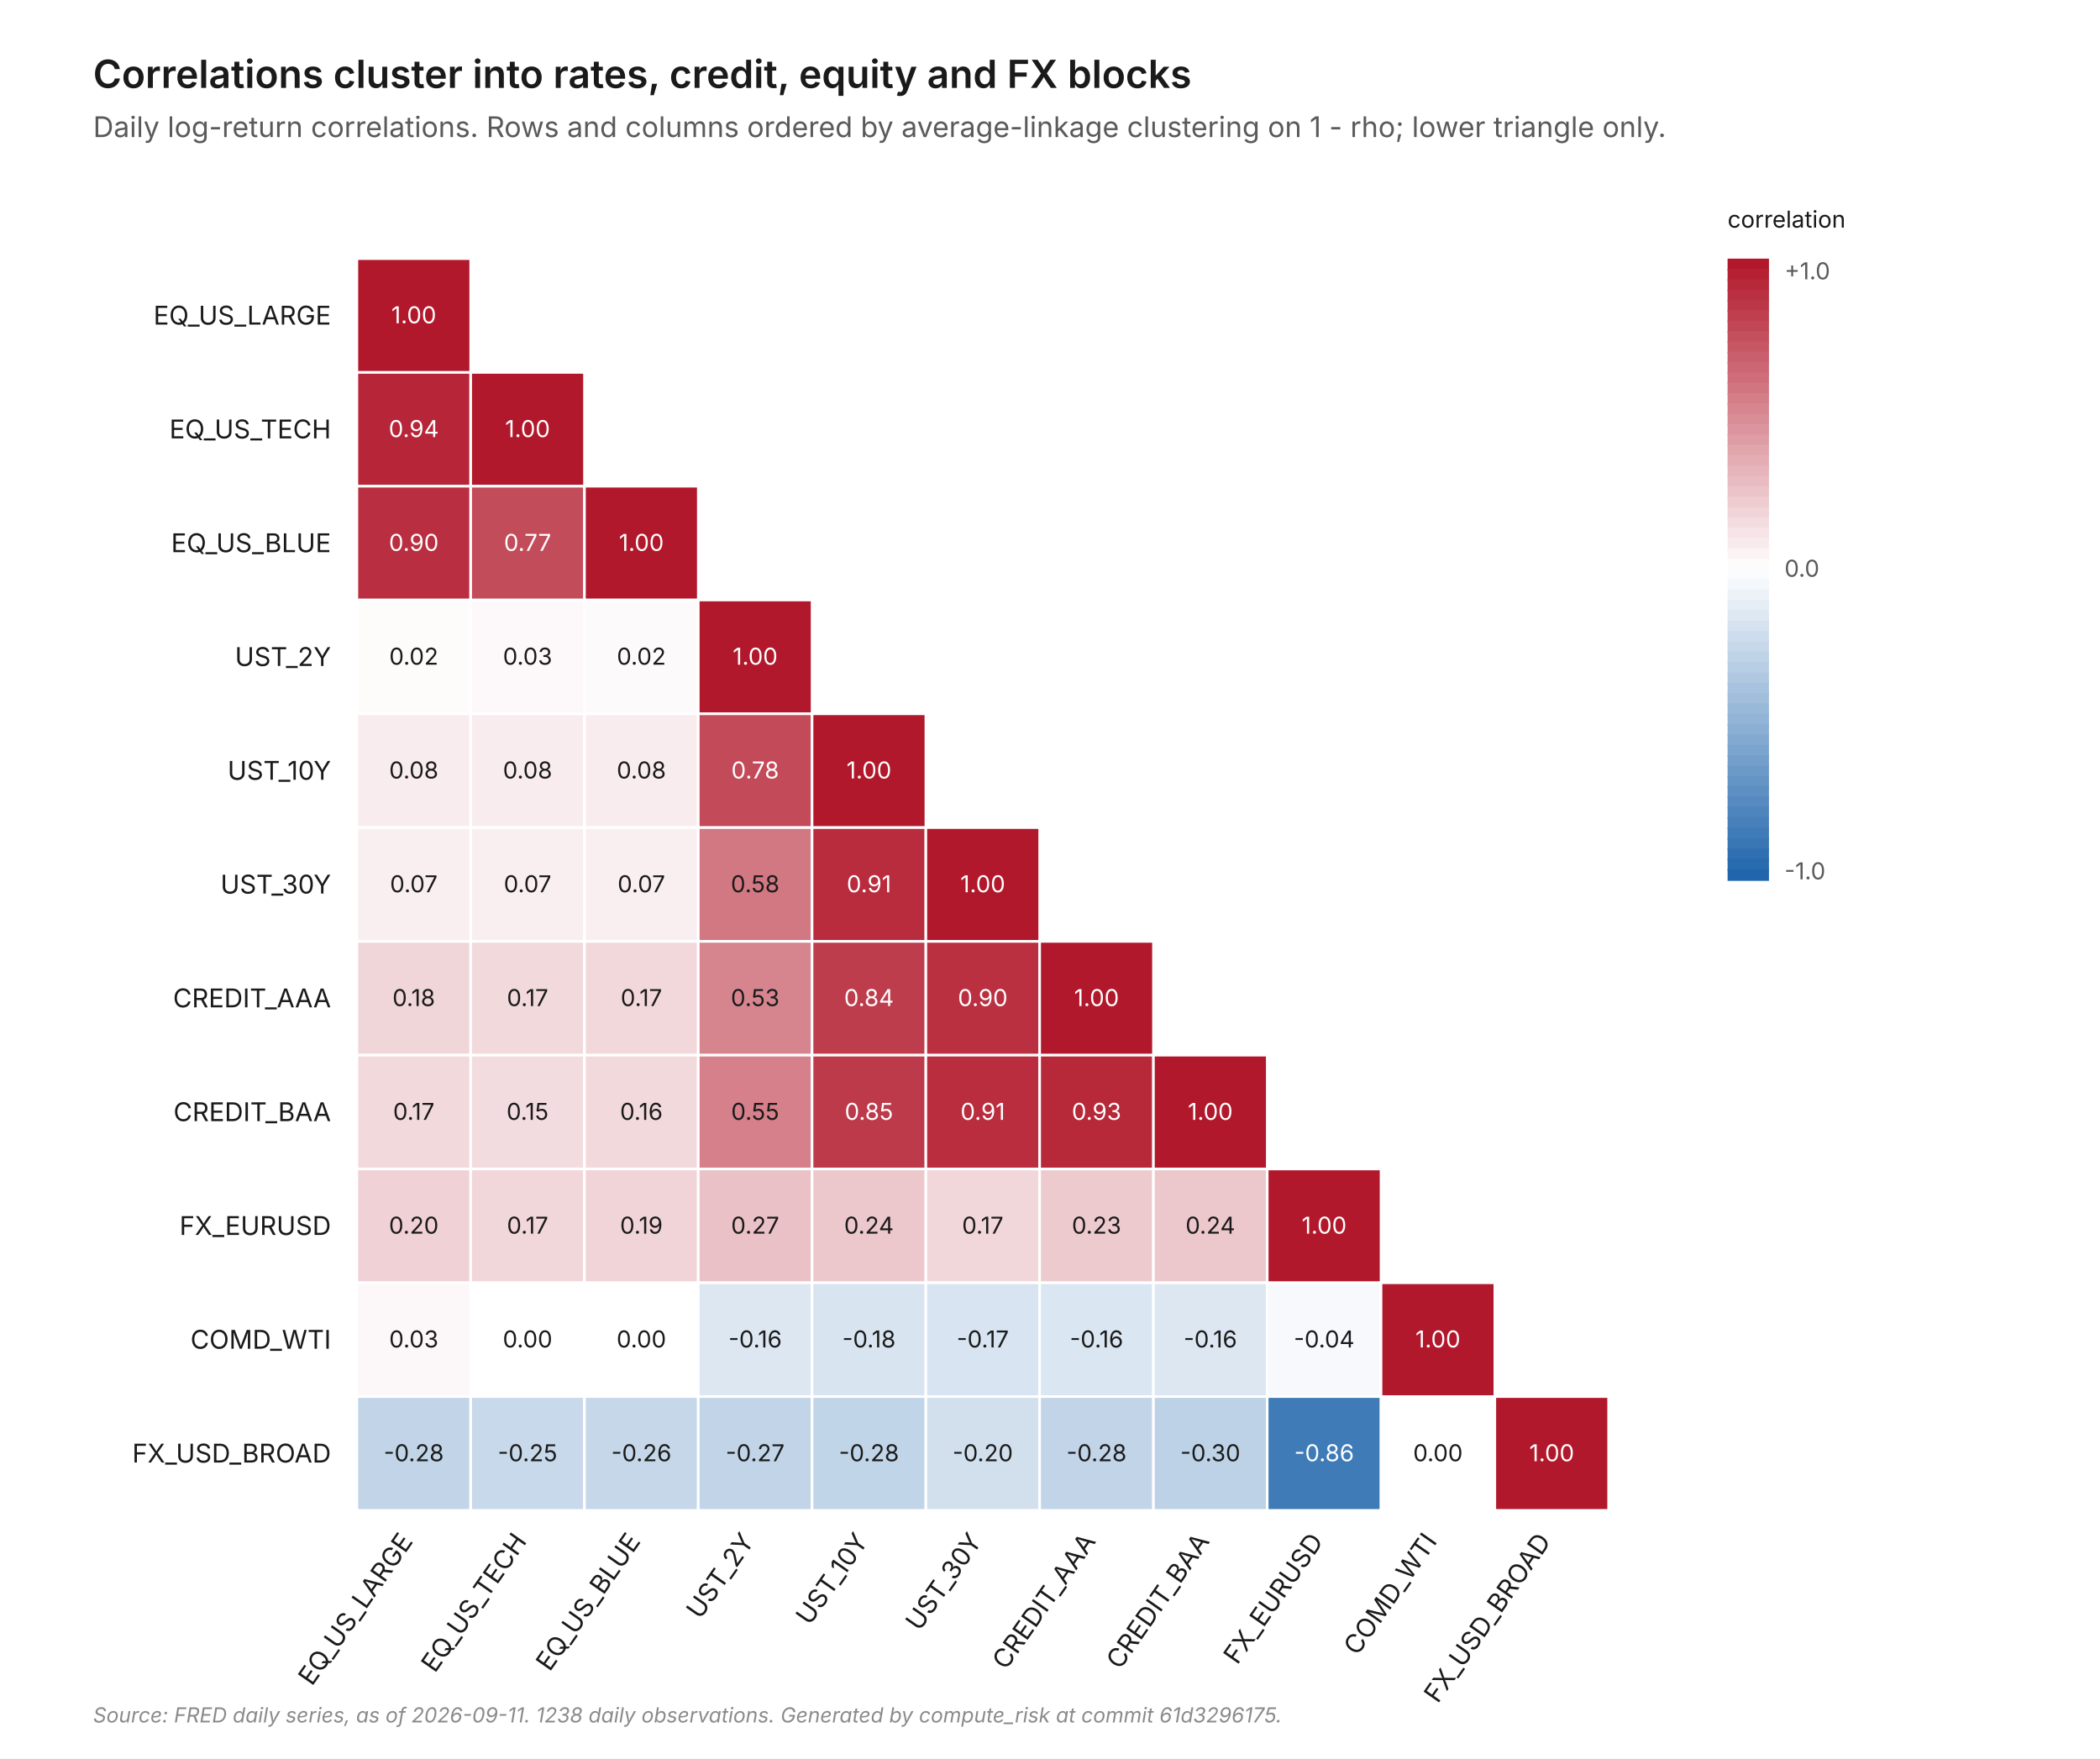
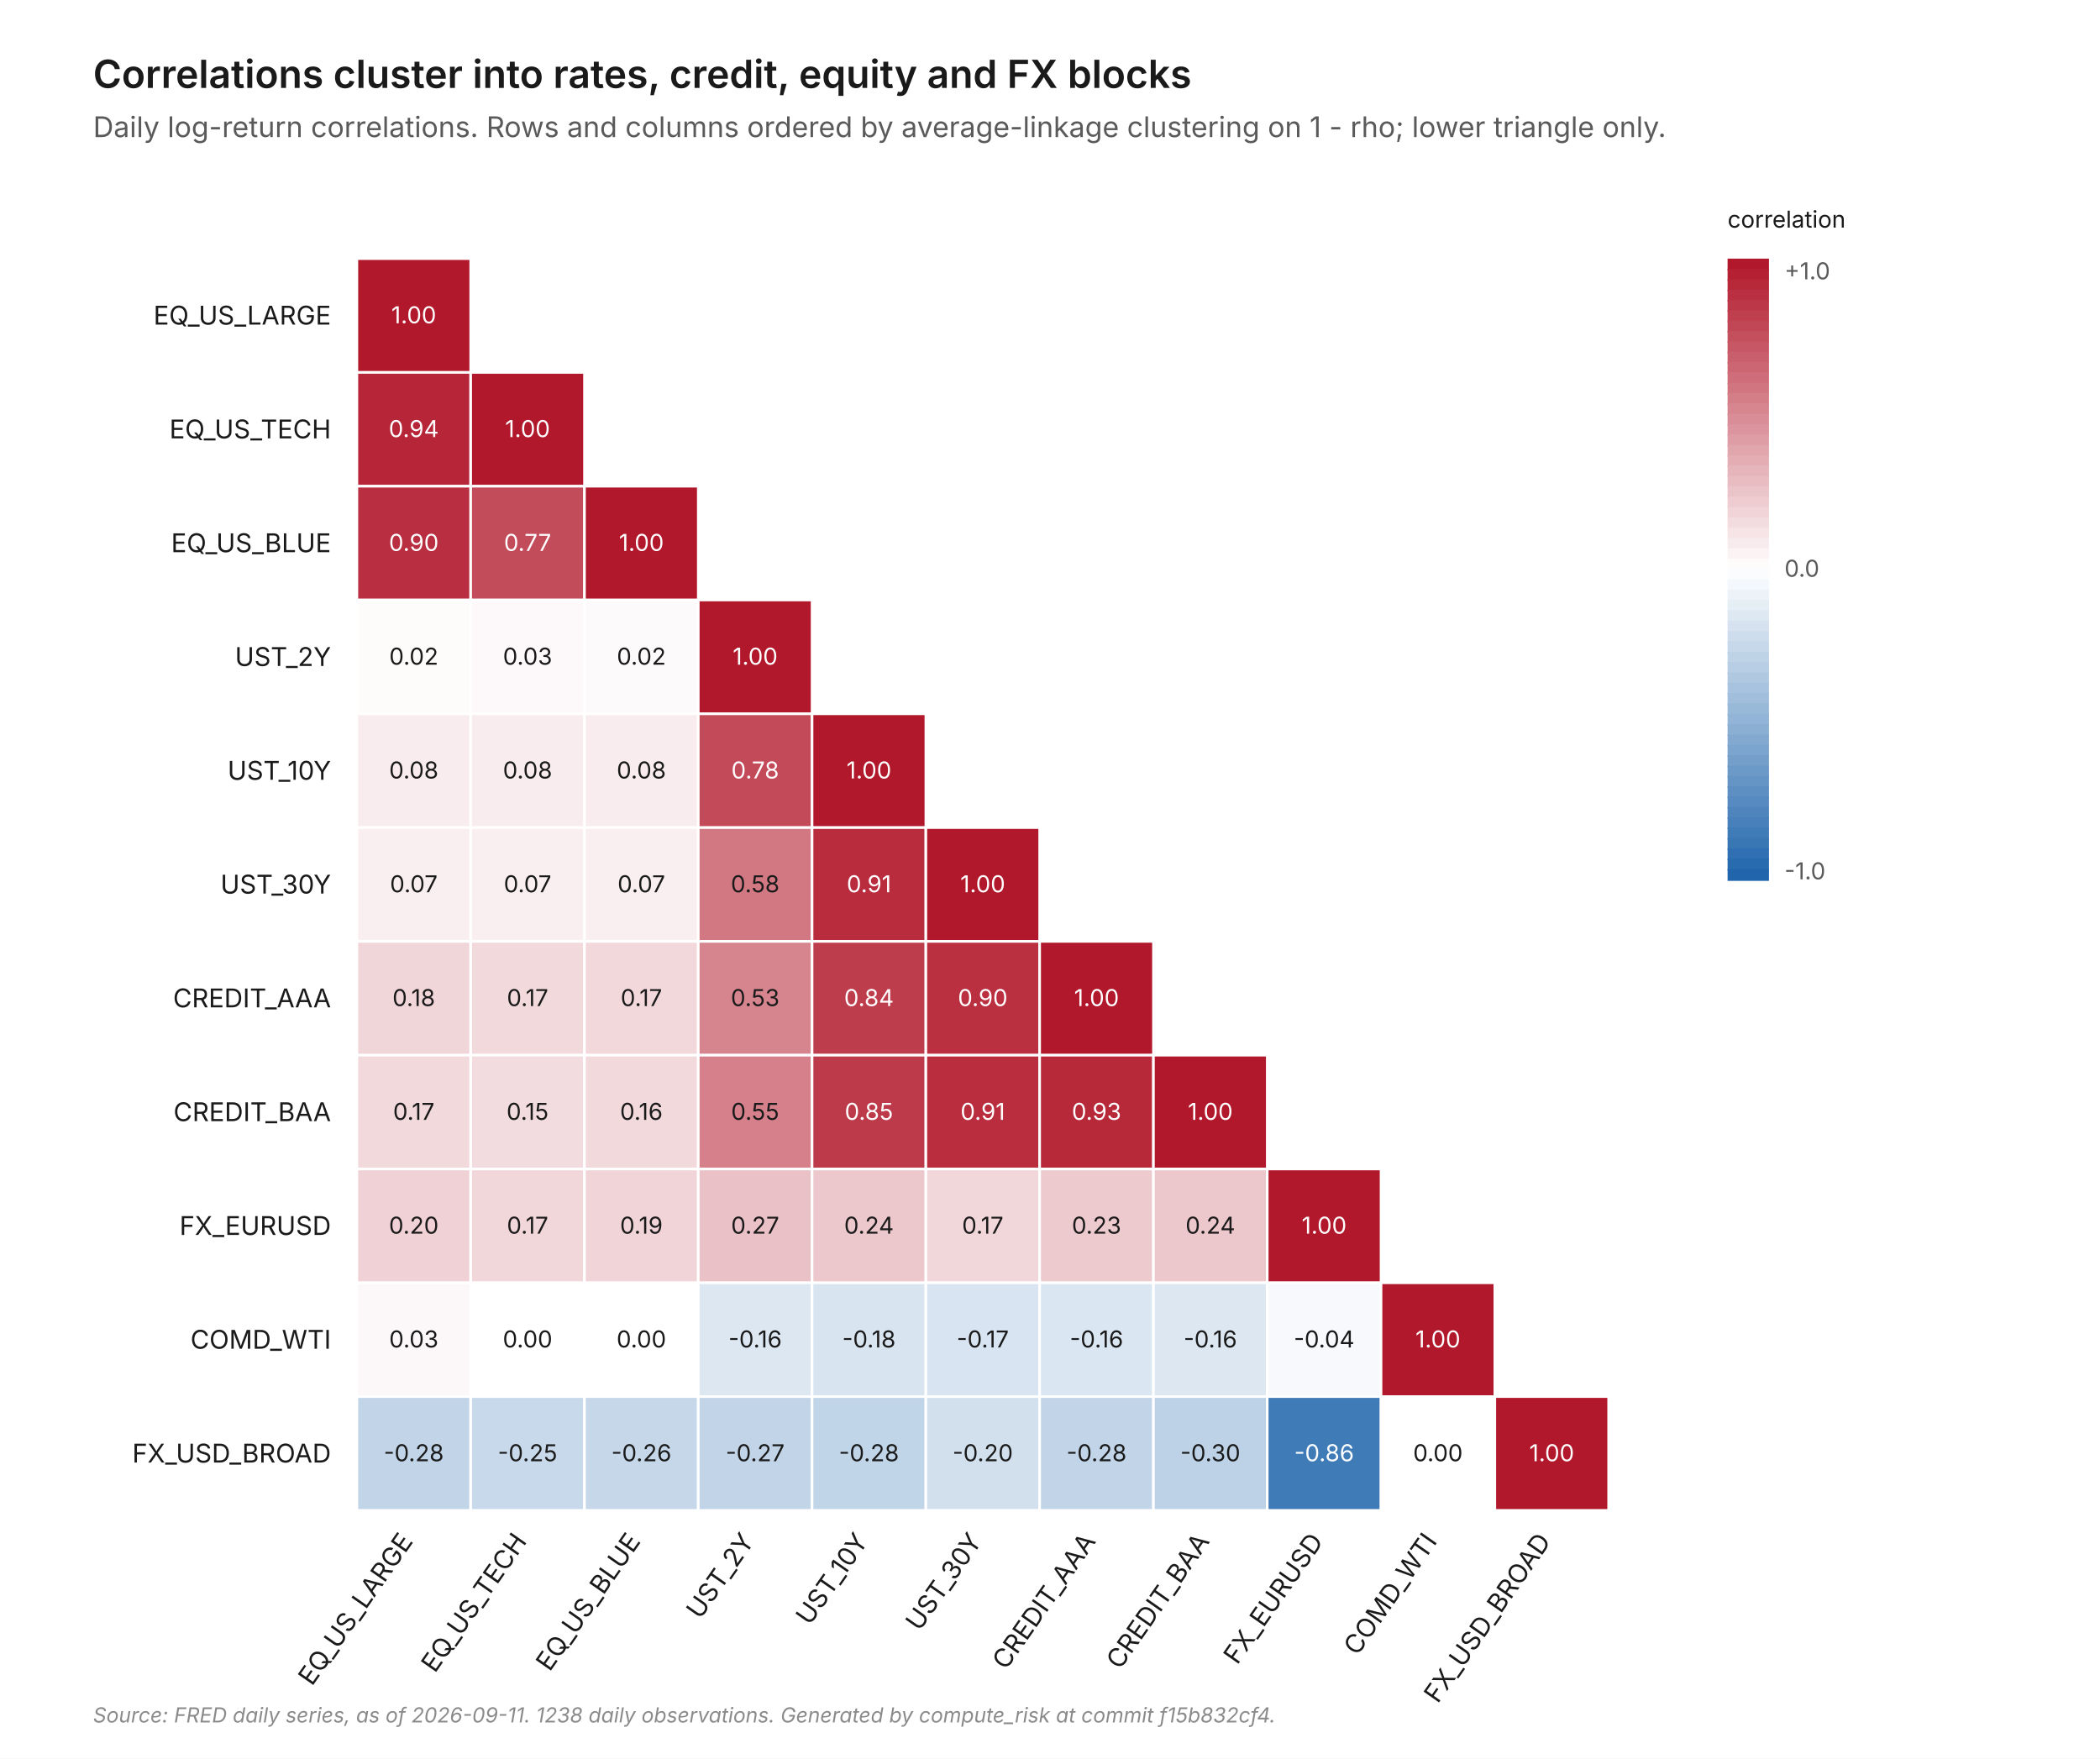
<svg xmlns="http://www.w3.org/2000/svg" width="812" height="680" viewBox="0 0 812 680" font-family="Inter, 'Helvetica Neue', Helvetica, Arial, 'Liberation Sans', sans-serif">
  <rect width="812" height="680" fill="#ffffff" />
  <text x="36" y="34" font-size="15.0" font-weight="600" fill="#1a1a1a">Correlations cluster into rates, credit, equity and FX blocks</text>
  <text x="36" y="53" font-size="11.0" fill="#5a5a5a">Daily log-return correlations. Rows and columns ordered by average-linkage clustering on 1 - rho; lower triangle only.</text>
  <text x="128.00" y="125.50" font-size="10.0" fill="#1a1a1a" text-anchor="end">EQ_US_LARGE</text>
  <rect x="138.00" y="100.00" width="44.00" height="44.00" fill="rgb(178,24,43)" stroke="#ffffff" stroke-width="1.00" />
  <text x="160.00" y="125.00" font-size="9.0" fill="#ffffff" text-anchor="middle">1.00</text>
  <text transform="translate(160.00,596.00) rotate(-55)" font-size="10.0" fill="#1a1a1a" text-anchor="end">EQ_US_LARGE</text>
  <text x="128.00" y="169.50" font-size="10.0" fill="#1a1a1a" text-anchor="end">EQ_US_TECH</text>
  <rect x="138.00" y="144.00" width="44.00" height="44.00" fill="rgb(183,38,56)" stroke="#ffffff" stroke-width="1.00" />
  <text x="160.00" y="169.00" font-size="9.0" fill="#ffffff" text-anchor="middle">0.94</text>
  <rect x="182.00" y="144.00" width="44.00" height="44.00" fill="rgb(178,24,43)" stroke="#ffffff" stroke-width="1.00" />
  <text x="204.00" y="169.00" font-size="9.0" fill="#ffffff" text-anchor="middle">1.00</text>
  <text transform="translate(204.00,596.00) rotate(-55)" font-size="10.0" fill="#1a1a1a" text-anchor="end">EQ_US_TECH</text>
  <text x="128.00" y="213.50" font-size="10.0" fill="#1a1a1a" text-anchor="end">EQ_US_BLUE</text>
  <rect x="138.00" y="188.00" width="44.00" height="44.00" fill="rgb(185,46,64)" stroke="#ffffff" stroke-width="1.00" />
  <text x="160.00" y="213.00" font-size="9.0" fill="#ffffff" text-anchor="middle">0.90</text>
  <rect x="182.00" y="188.00" width="44.00" height="44.00" fill="rgb(195,76,91)" stroke="#ffffff" stroke-width="1.00" />
  <text x="204.00" y="213.00" font-size="9.0" fill="#ffffff" text-anchor="middle">0.77</text>
  <rect x="226.00" y="188.00" width="44.00" height="44.00" fill="rgb(178,24,43)" stroke="#ffffff" stroke-width="1.00" />
  <text x="248.00" y="213.00" font-size="9.0" fill="#ffffff" text-anchor="middle">1.00</text>
  <text transform="translate(248.00,596.00) rotate(-55)" font-size="10.0" fill="#1a1a1a" text-anchor="end">EQ_US_BLUE</text>
  <text x="128.00" y="257.50" font-size="10.0" fill="#1a1a1a" text-anchor="end">UST_2Y</text>
  <rect x="138.00" y="232.00" width="44.00" height="44.00" fill="rgb(254,251,251)" stroke="#ffffff" stroke-width="1.00" />
  <text x="160.00" y="257.00" font-size="9.0" fill="#1a1a1a" text-anchor="middle">0.02</text>
  <rect x="182.00" y="232.00" width="44.00" height="44.00" fill="rgb(253,248,249)" stroke="#ffffff" stroke-width="1.00" />
  <text x="204.00" y="257.00" font-size="9.0" fill="#1a1a1a" text-anchor="middle">0.03</text>
  <rect x="226.00" y="232.00" width="44.00" height="44.00" fill="rgb(253,250,251)" stroke="#ffffff" stroke-width="1.00" />
  <text x="248.00" y="257.00" font-size="9.0" fill="#1a1a1a" text-anchor="middle">0.02</text>
  <rect x="270.00" y="232.00" width="44.00" height="44.00" fill="rgb(178,24,43)" stroke="#ffffff" stroke-width="1.00" />
  <text x="292.00" y="257.00" font-size="9.0" fill="#ffffff" text-anchor="middle">1.00</text>
  <text transform="translate(292.00,596.00) rotate(-55)" font-size="10.0" fill="#1a1a1a" text-anchor="end">UST_2Y</text>
  <text x="128.00" y="301.50" font-size="10.0" fill="#1a1a1a" text-anchor="end">UST_10Y</text>
  <rect x="138.00" y="276.00" width="44.00" height="44.00" fill="rgb(249,236,238)" stroke="#ffffff" stroke-width="1.00" />
  <text x="160.00" y="301.00" font-size="9.0" fill="#1a1a1a" text-anchor="middle">0.08</text>
  <rect x="182.00" y="276.00" width="44.00" height="44.00" fill="rgb(249,236,238)" stroke="#ffffff" stroke-width="1.00" />
  <text x="204.00" y="301.00" font-size="9.0" fill="#1a1a1a" text-anchor="middle">0.08</text>
  <rect x="226.00" y="276.00" width="44.00" height="44.00" fill="rgb(249,236,238)" stroke="#ffffff" stroke-width="1.00" />
  <text x="248.00" y="301.00" font-size="9.0" fill="#1a1a1a" text-anchor="middle">0.08</text>
  <rect x="270.00" y="276.00" width="44.00" height="44.00" fill="rgb(195,74,89)" stroke="#ffffff" stroke-width="1.00" />
  <text x="292.00" y="301.00" font-size="9.0" fill="#ffffff" text-anchor="middle">0.78</text>
  <rect x="314.00" y="276.00" width="44.00" height="44.00" fill="rgb(178,24,43)" stroke="#ffffff" stroke-width="1.00" />
  <text x="336.00" y="301.00" font-size="9.0" fill="#ffffff" text-anchor="middle">1.00</text>
  <text transform="translate(336.00,596.00) rotate(-55)" font-size="10.0" fill="#1a1a1a" text-anchor="end">UST_10Y</text>
  <text x="128.00" y="345.50" font-size="10.0" fill="#1a1a1a" text-anchor="end">UST_30Y</text>
  <rect x="138.00" y="320.00" width="44.00" height="44.00" fill="rgb(250,239,240)" stroke="#ffffff" stroke-width="1.00" />
  <text x="160.00" y="345.00" font-size="9.0" fill="#1a1a1a" text-anchor="middle">0.07</text>
  <rect x="182.00" y="320.00" width="44.00" height="44.00" fill="rgb(250,239,240)" stroke="#ffffff" stroke-width="1.00" />
  <text x="204.00" y="345.00" font-size="9.0" fill="#1a1a1a" text-anchor="middle">0.07</text>
  <rect x="226.00" y="320.00" width="44.00" height="44.00" fill="rgb(250,239,240)" stroke="#ffffff" stroke-width="1.00" />
  <text x="248.00" y="345.00" font-size="9.0" fill="#1a1a1a" text-anchor="middle">0.07</text>
  <rect x="270.00" y="320.00" width="44.00" height="44.00" fill="rgb(210,120,131)" stroke="#ffffff" stroke-width="1.00" />
  <text x="292.00" y="345.00" font-size="9.0" fill="#1a1a1a" text-anchor="middle">0.58</text>
  <rect x="314.00" y="320.00" width="44.00" height="44.00" fill="rgb(185,44,61)" stroke="#ffffff" stroke-width="1.00" />
  <text x="336.00" y="345.00" font-size="9.0" fill="#ffffff" text-anchor="middle">0.91</text>
  <rect x="358.00" y="320.00" width="44.00" height="44.00" fill="rgb(178,24,43)" stroke="#ffffff" stroke-width="1.00" />
  <text x="380.00" y="345.00" font-size="9.0" fill="#ffffff" text-anchor="middle">1.00</text>
  <text transform="translate(380.00,596.00) rotate(-55)" font-size="10.0" fill="#1a1a1a" text-anchor="end">UST_30Y</text>
  <text x="128.00" y="389.50" font-size="10.0" fill="#1a1a1a" text-anchor="end">CREDIT_AAA</text>
  <rect x="138.00" y="364.00" width="44.00" height="44.00" fill="rgb(241,214,217)" stroke="#ffffff" stroke-width="1.00" />
  <text x="160.00" y="389.00" font-size="9.0" fill="#1a1a1a" text-anchor="middle">0.18</text>
  <rect x="182.00" y="364.00" width="44.00" height="44.00" fill="rgb(242,217,220)" stroke="#ffffff" stroke-width="1.00" />
  <text x="204.00" y="389.00" font-size="9.0" fill="#1a1a1a" text-anchor="middle">0.17</text>
  <rect x="226.00" y="364.00" width="44.00" height="44.00" fill="rgb(242,216,219)" stroke="#ffffff" stroke-width="1.00" />
  <text x="248.00" y="389.00" font-size="9.0" fill="#1a1a1a" text-anchor="middle">0.17</text>
  <rect x="270.00" y="364.00" width="44.00" height="44.00" fill="rgb(214,133,143)" stroke="#ffffff" stroke-width="1.00" />
  <text x="292.00" y="389.00" font-size="9.0" fill="#1a1a1a" text-anchor="middle">0.53</text>
  <rect x="314.00" y="364.00" width="44.00" height="44.00" fill="rgb(190,61,77)" stroke="#ffffff" stroke-width="1.00" />
  <text x="336.00" y="389.00" font-size="9.0" fill="#ffffff" text-anchor="middle">0.84</text>
  <rect x="358.00" y="364.00" width="44.00" height="44.00" fill="rgb(186,48,65)" stroke="#ffffff" stroke-width="1.00" />
  <text x="380.00" y="389.00" font-size="9.0" fill="#ffffff" text-anchor="middle">0.90</text>
  <rect x="402.00" y="364.00" width="44.00" height="44.00" fill="rgb(178,24,43)" stroke="#ffffff" stroke-width="1.00" />
  <text x="424.00" y="389.00" font-size="9.0" fill="#ffffff" text-anchor="middle">1.00</text>
  <text transform="translate(424.00,596.00) rotate(-55)" font-size="10.0" fill="#1a1a1a" text-anchor="end">CREDIT_AAA</text>
  <text x="128.00" y="433.50" font-size="10.0" fill="#1a1a1a" text-anchor="end">CREDIT_BAA</text>
  <rect x="138.00" y="408.00" width="44.00" height="44.00" fill="rgb(242,217,220)" stroke="#ffffff" stroke-width="1.00" />
  <text x="160.00" y="433.00" font-size="9.0" fill="#1a1a1a" text-anchor="middle">0.17</text>
  <rect x="182.00" y="408.00" width="44.00" height="44.00" fill="rgb(243,220,223)" stroke="#ffffff" stroke-width="1.00" />
  <text x="204.00" y="433.00" font-size="9.0" fill="#1a1a1a" text-anchor="middle">0.15</text>
  <rect x="226.00" y="408.00" width="44.00" height="44.00" fill="rgb(242,217,220)" stroke="#ffffff" stroke-width="1.00" />
  <text x="248.00" y="433.00" font-size="9.0" fill="#1a1a1a" text-anchor="middle">0.16</text>
  <rect x="270.00" y="408.00" width="44.00" height="44.00" fill="rgb(213,128,139)" stroke="#ffffff" stroke-width="1.00" />
  <text x="292.00" y="433.00" font-size="9.0" fill="#1a1a1a" text-anchor="middle">0.55</text>
  <rect x="314.00" y="408.00" width="44.00" height="44.00" fill="rgb(189,58,74)" stroke="#ffffff" stroke-width="1.00" />
  <text x="336.00" y="433.00" font-size="9.0" fill="#ffffff" text-anchor="middle">0.85</text>
  <rect x="358.00" y="408.00" width="44.00" height="44.00" fill="rgb(185,45,62)" stroke="#ffffff" stroke-width="1.00" />
  <text x="380.00" y="433.00" font-size="9.0" fill="#ffffff" text-anchor="middle">0.91</text>
  <rect x="402.00" y="408.00" width="44.00" height="44.00" fill="rgb(183,40,57)" stroke="#ffffff" stroke-width="1.00" />
  <text x="424.00" y="433.00" font-size="9.0" fill="#ffffff" text-anchor="middle">0.93</text>
  <rect x="446.00" y="408.00" width="44.00" height="44.00" fill="rgb(178,24,43)" stroke="#ffffff" stroke-width="1.00" />
  <text x="468.00" y="433.00" font-size="9.0" fill="#ffffff" text-anchor="middle">1.00</text>
  <text transform="translate(468.00,596.00) rotate(-55)" font-size="10.0" fill="#1a1a1a" text-anchor="end">CREDIT_BAA</text>
  <text x="128.00" y="477.50" font-size="10.0" fill="#1a1a1a" text-anchor="end">FX_EURUSD</text>
  <rect x="138.00" y="452.00" width="44.00" height="44.00" fill="rgb(240,209,213)" stroke="#ffffff" stroke-width="1.00" />
  <text x="160.00" y="477.00" font-size="9.0" fill="#1a1a1a" text-anchor="middle">0.20</text>
  <rect x="182.00" y="452.00" width="44.00" height="44.00" fill="rgb(242,215,218)" stroke="#ffffff" stroke-width="1.00" />
  <text x="204.00" y="477.00" font-size="9.0" fill="#1a1a1a" text-anchor="middle">0.17</text>
  <rect x="226.00" y="452.00" width="44.00" height="44.00" fill="rgb(241,212,215)" stroke="#ffffff" stroke-width="1.00" />
  <text x="248.00" y="477.00" font-size="9.0" fill="#1a1a1a" text-anchor="middle">0.19</text>
  <rect x="270.00" y="452.00" width="44.00" height="44.00" fill="rgb(234,193,198)" stroke="#ffffff" stroke-width="1.00" />
  <text x="292.00" y="477.00" font-size="9.0" fill="#1a1a1a" text-anchor="middle">0.27</text>
  <rect x="314.00" y="452.00" width="44.00" height="44.00" fill="rgb(236,199,203)" stroke="#ffffff" stroke-width="1.00" />
  <text x="336.00" y="477.00" font-size="9.0" fill="#1a1a1a" text-anchor="middle">0.24</text>
  <rect x="358.00" y="452.00" width="44.00" height="44.00" fill="rgb(242,215,218)" stroke="#ffffff" stroke-width="1.00" />
  <text x="380.00" y="477.00" font-size="9.0" fill="#1a1a1a" text-anchor="middle">0.17</text>
  <rect x="402.00" y="452.00" width="44.00" height="44.00" fill="rgb(237,202,206)" stroke="#ffffff" stroke-width="1.00" />
  <text x="424.00" y="477.00" font-size="9.0" fill="#1a1a1a" text-anchor="middle">0.23</text>
  <rect x="446.00" y="452.00" width="44.00" height="44.00" fill="rgb(236,199,204)" stroke="#ffffff" stroke-width="1.00" />
  <text x="468.00" y="477.00" font-size="9.0" fill="#1a1a1a" text-anchor="middle">0.24</text>
  <rect x="490.00" y="452.00" width="44.00" height="44.00" fill="rgb(178,24,43)" stroke="#ffffff" stroke-width="1.00" />
  <text x="512.00" y="477.00" font-size="9.0" fill="#ffffff" text-anchor="middle">1.00</text>
  <text transform="translate(512.00,596.00) rotate(-55)" font-size="10.0" fill="#1a1a1a" text-anchor="end">FX_EURUSD</text>
  <text x="128.00" y="521.50" font-size="10.0" fill="#1a1a1a" text-anchor="end">COMD_WTI</text>
  <rect x="138.00" y="496.00" width="44.00" height="44.00" fill="rgb(252,247,248)" stroke="#ffffff" stroke-width="1.00" />
  <text x="160.00" y="521.00" font-size="9.0" fill="#1a1a1a" text-anchor="middle">0.03</text>
  <rect x="182.00" y="496.00" width="44.00" height="44.00" fill="rgb(255,255,255)" stroke="#ffffff" stroke-width="1.00" />
  <text x="204.00" y="521.00" font-size="9.0" fill="#1a1a1a" text-anchor="middle">0.00</text>
  <rect x="226.00" y="496.00" width="44.00" height="44.00" fill="rgb(255,255,255)" stroke="#ffffff" stroke-width="1.00" />
  <text x="248.00" y="521.00" font-size="9.0" fill="#1a1a1a" text-anchor="middle">0.00</text>
  <rect x="270.00" y="496.00" width="44.00" height="44.00" fill="rgb(221,231,242)" stroke="#ffffff" stroke-width="1.00" />
  <text x="292.00" y="521.00" font-size="9.0" fill="#1a1a1a" text-anchor="middle">-0.16</text>
  <rect x="314.00" y="496.00" width="44.00" height="44.00" fill="rgb(216,228,240)" stroke="#ffffff" stroke-width="1.00" />
  <text x="336.00" y="521.00" font-size="9.0" fill="#1a1a1a" text-anchor="middle">-0.18</text>
  <rect x="358.00" y="496.00" width="44.00" height="44.00" fill="rgb(216,228,241)" stroke="#ffffff" stroke-width="1.00" />
  <text x="380.00" y="521.00" font-size="9.0" fill="#1a1a1a" text-anchor="middle">-0.17</text>
  <rect x="402.00" y="496.00" width="44.00" height="44.00" fill="rgb(218,230,241)" stroke="#ffffff" stroke-width="1.00" />
  <text x="424.00" y="521.00" font-size="9.0" fill="#1a1a1a" text-anchor="middle">-0.16</text>
  <rect x="446.00" y="496.00" width="44.00" height="44.00" fill="rgb(220,231,242)" stroke="#ffffff" stroke-width="1.00" />
  <text x="468.00" y="521.00" font-size="9.0" fill="#1a1a1a" text-anchor="middle">-0.16</text>
  <rect x="490.00" y="496.00" width="44.00" height="44.00" fill="rgb(247,249,252)" stroke="#ffffff" stroke-width="1.00" />
  <text x="512.00" y="521.00" font-size="9.0" fill="#1a1a1a" text-anchor="middle">-0.04</text>
  <rect x="534.00" y="496.00" width="44.00" height="44.00" fill="rgb(178,24,43)" stroke="#ffffff" stroke-width="1.00" />
  <text x="556.00" y="521.00" font-size="9.0" fill="#ffffff" text-anchor="middle">1.00</text>
  <text transform="translate(556.00,596.00) rotate(-55)" font-size="10.0" fill="#1a1a1a" text-anchor="end">COMD_WTI</text>
  <text x="128.00" y="565.50" font-size="10.0" fill="#1a1a1a" text-anchor="end">FX_USD_BROAD</text>
  <rect x="138.00" y="540.00" width="44.00" height="44.00" fill="rgb(194,213,232)" stroke="#ffffff" stroke-width="1.00" />
  <text x="160.00" y="565.00" font-size="9.0" fill="#1a1a1a" text-anchor="middle">-0.28</text>
  <rect x="182.00" y="540.00" width="44.00" height="44.00" fill="rgb(200,217,235)" stroke="#ffffff" stroke-width="1.00" />
  <text x="204.00" y="565.00" font-size="9.0" fill="#1a1a1a" text-anchor="middle">-0.25</text>
  <rect x="226.00" y="540.00" width="44.00" height="44.00" fill="rgb(197,215,233)" stroke="#ffffff" stroke-width="1.00" />
  <text x="248.00" y="565.00" font-size="9.0" fill="#1a1a1a" text-anchor="middle">-0.26</text>
  <rect x="270.00" y="540.00" width="44.00" height="44.00" fill="rgb(194,213,232)" stroke="#ffffff" stroke-width="1.00" />
  <text x="292.00" y="565.00" font-size="9.0" fill="#1a1a1a" text-anchor="middle">-0.27</text>
  <rect x="314.00" y="540.00" width="44.00" height="44.00" fill="rgb(193,213,232)" stroke="#ffffff" stroke-width="1.00" />
  <text x="336.00" y="565.00" font-size="9.0" fill="#1a1a1a" text-anchor="middle">-0.28</text>
  <rect x="358.00" y="540.00" width="44.00" height="44.00" fill="rgb(210,224,238)" stroke="#ffffff" stroke-width="1.00" />
  <text x="380.00" y="565.00" font-size="9.0" fill="#1a1a1a" text-anchor="middle">-0.20</text>
  <rect x="402.00" y="540.00" width="44.00" height="44.00" fill="rgb(193,212,232)" stroke="#ffffff" stroke-width="1.00" />
  <text x="424.00" y="565.00" font-size="9.0" fill="#1a1a1a" text-anchor="middle">-0.28</text>
  <rect x="446.00" y="540.00" width="44.00" height="44.00" fill="rgb(189,210,230)" stroke="#ffffff" stroke-width="1.00" />
  <text x="468.00" y="565.00" font-size="9.0" fill="#1a1a1a" text-anchor="middle">-0.30</text>
  <rect x="490.00" y="540.00" width="44.00" height="44.00" fill="rgb(63,123,183)" stroke="#ffffff" stroke-width="1.00" />
  <text x="512.00" y="565.00" font-size="9.0" fill="#ffffff" text-anchor="middle">-0.86</text>
  <rect x="534.00" y="540.00" width="44.00" height="44.00" fill="rgb(255,255,255)" stroke="#ffffff" stroke-width="1.00" />
  <text x="556.00" y="565.00" font-size="9.0" fill="#1a1a1a" text-anchor="middle">0.00</text>
  <rect x="578.00" y="540.00" width="44.00" height="44.00" fill="rgb(178,24,43)" stroke="#ffffff" stroke-width="1.00" />
  <text x="600.00" y="565.00" font-size="9.0" fill="#ffffff" text-anchor="middle">1.00</text>
  <text transform="translate(600.00,596.00) rotate(-55)" font-size="10.0" fill="#1a1a1a" text-anchor="end">FX_USD_BROAD</text>
  <rect x="668.00" y="100.00" width="16.00" height="4.60" fill="rgb(178,24,43)" />
  <rect x="668.00" y="104.00" width="16.00" height="4.60" fill="rgb(181,32,50)" />
  <rect x="668.00" y="108.00" width="16.00" height="4.60" fill="rgb(183,40,57)" />
  <rect x="668.00" y="112.00" width="16.00" height="4.60" fill="rgb(186,47,65)" />
  <rect x="668.00" y="116.00" width="16.00" height="4.60" fill="rgb(188,55,72)" />
  <rect x="668.00" y="120.00" width="16.00" height="4.60" fill="rgb(191,63,79)" />
  <rect x="668.00" y="124.00" width="16.00" height="4.60" fill="rgb(194,71,86)" />
  <rect x="668.00" y="128.00" width="16.00" height="4.60" fill="rgb(196,79,93)" />
  <rect x="668.00" y="132.00" width="16.00" height="4.60" fill="rgb(199,87,100)" />
  <rect x="668.00" y="136.00" width="16.00" height="4.60" fill="rgb(201,94,108)" />
  <rect x="668.00" y="140.00" width="16.00" height="4.60" fill="rgb(204,102,115)" />
  <rect x="668.00" y="144.00" width="16.00" height="4.60" fill="rgb(207,110,122)" />
  <rect x="668.00" y="148.00" width="16.00" height="4.60" fill="rgb(209,118,129)" />
  <rect x="668.00" y="152.00" width="16.00" height="4.60" fill="rgb(212,126,136)" />
  <rect x="668.00" y="156.00" width="16.00" height="4.60" fill="rgb(215,134,144)" />
  <rect x="668.00" y="160.00" width="16.00" height="4.60" fill="rgb(217,141,151)" />
  <rect x="668.00" y="164.00" width="16.00" height="4.60" fill="rgb(220,149,158)" />
  <rect x="668.00" y="168.00" width="16.00" height="4.60" fill="rgb(222,157,165)" />
  <rect x="668.00" y="172.00" width="16.00" height="4.60" fill="rgb(225,165,172)" />
  <rect x="668.00" y="176.00" width="16.00" height="4.60" fill="rgb(228,173,180)" />
  <rect x="668.00" y="180.00" width="16.00" height="4.60" fill="rgb(230,181,187)" />
  <rect x="668.00" y="184.00" width="16.00" height="4.60" fill="rgb(233,188,194)" />
  <rect x="668.00" y="188.00" width="16.00" height="4.60" fill="rgb(235,196,201)" />
  <rect x="668.00" y="192.00" width="16.00" height="4.60" fill="rgb(238,204,208)" />
  <rect x="668.00" y="196.00" width="16.00" height="4.60" fill="rgb(241,212,215)" />
  <rect x="668.00" y="200.00" width="16.00" height="4.60" fill="rgb(243,220,223)" />
  <rect x="668.00" y="204.00" width="16.00" height="4.60" fill="rgb(246,228,230)" />
  <rect x="668.00" y="208.00" width="16.00" height="4.60" fill="rgb(248,235,237)" />
  <rect x="668.00" y="212.00" width="16.00" height="4.60" fill="rgb(251,243,244)" />
  <rect x="668.00" y="216.00" width="16.00" height="4.60" fill="rgb(254,251,251)" />
  <rect x="668.00" y="220.00" width="16.00" height="4.60" fill="rgb(251,252,254)" />
  <rect x="668.00" y="224.00" width="16.00" height="4.60" fill="rgb(244,247,251)" />
  <rect x="668.00" y="228.00" width="16.00" height="4.60" fill="rgb(236,242,248)" />
  <rect x="668.00" y="232.00" width="16.00" height="4.60" fill="rgb(229,237,245)" />
  <rect x="668.00" y="236.00" width="16.00" height="4.60" fill="rgb(221,232,242)" />
  <rect x="668.00" y="240.00" width="16.00" height="4.60" fill="rgb(214,226,240)" />
  <rect x="668.00" y="244.00" width="16.00" height="4.60" fill="rgb(206,221,237)" />
  <rect x="668.00" y="248.00" width="16.00" height="4.60" fill="rgb(199,216,234)" />
  <rect x="668.00" y="252.00" width="16.00" height="4.60" fill="rgb(191,211,231)" />
  <rect x="668.00" y="256.00" width="16.00" height="4.60" fill="rgb(184,206,228)" />
  <rect x="668.00" y="260.00" width="16.00" height="4.60" fill="rgb(176,201,225)" />
  <rect x="668.00" y="264.00" width="16.00" height="4.60" fill="rgb(168,195,223)" />
  <rect x="668.00" y="268.00" width="16.00" height="4.60" fill="rgb(161,190,220)" />
  <rect x="668.00" y="272.00" width="16.00" height="4.60" fill="rgb(153,185,217)" />
  <rect x="668.00" y="276.00" width="16.00" height="4.60" fill="rgb(146,180,214)" />
  <rect x="668.00" y="280.00" width="16.00" height="4.60" fill="rgb(138,175,211)" />
  <rect x="668.00" y="284.00" width="16.00" height="4.60" fill="rgb(131,169,209)" />
  <rect x="668.00" y="288.00" width="16.00" height="4.60" fill="rgb(123,164,206)" />
  <rect x="668.00" y="292.00" width="16.00" height="4.60" fill="rgb(116,159,203)" />
  <rect x="668.00" y="296.00" width="16.00" height="4.60" fill="rgb(108,154,200)" />
  <rect x="668.00" y="300.00" width="16.00" height="4.60" fill="rgb(101,149,197)" />
  <rect x="668.00" y="304.00" width="16.00" height="4.60" fill="rgb(93,143,195)" />
  <rect x="668.00" y="308.00" width="16.00" height="4.60" fill="rgb(86,138,192)" />
  <rect x="668.00" y="312.00" width="16.00" height="4.60" fill="rgb(78,133,189)" />
  <rect x="668.00" y="316.00" width="16.00" height="4.60" fill="rgb(71,128,186)" />
  <rect x="668.00" y="320.00" width="16.00" height="4.60" fill="rgb(63,123,183)" />
  <rect x="668.00" y="324.00" width="16.00" height="4.60" fill="rgb(56,118,180)" />
  <rect x="668.00" y="328.00" width="16.00" height="4.60" fill="rgb(48,112,178)" />
  <rect x="668.00" y="332.00" width="16.00" height="4.60" fill="rgb(41,107,175)" />
  <rect x="668.00" y="336.00" width="16.00" height="4.60" fill="rgb(33,102,172)" />
  <text x="690.00" y="108.00" font-size="9.0" fill="#5a5a5a" text-anchor="start">+1.0</text>
  <text x="690.00" y="223.00" font-size="9.0" fill="#5a5a5a" text-anchor="start">0.0</text>
  <text x="690.00" y="340.00" font-size="9.0" fill="#5a5a5a" text-anchor="start">-1.0</text>
  <text x="668.00" y="88.00" font-size="9.0" fill="#1a1a1a" text-anchor="start">correlation</text>
-   <text x="36" y="666" font-size="8.0" font-style="italic" fill="#8a8a8a">Source: FRED daily series, as of 2026-09-11. 1238 daily observations. Generated by compute_risk at commit 61d3296175.</text>
+   <text x="36" y="666" font-size="8.0" font-style="italic" fill="#8a8a8a">Source: FRED daily series, as of 2026-09-11. 1238 daily observations. Generated by compute_risk at commit f15b832cf4.</text>
</svg>
